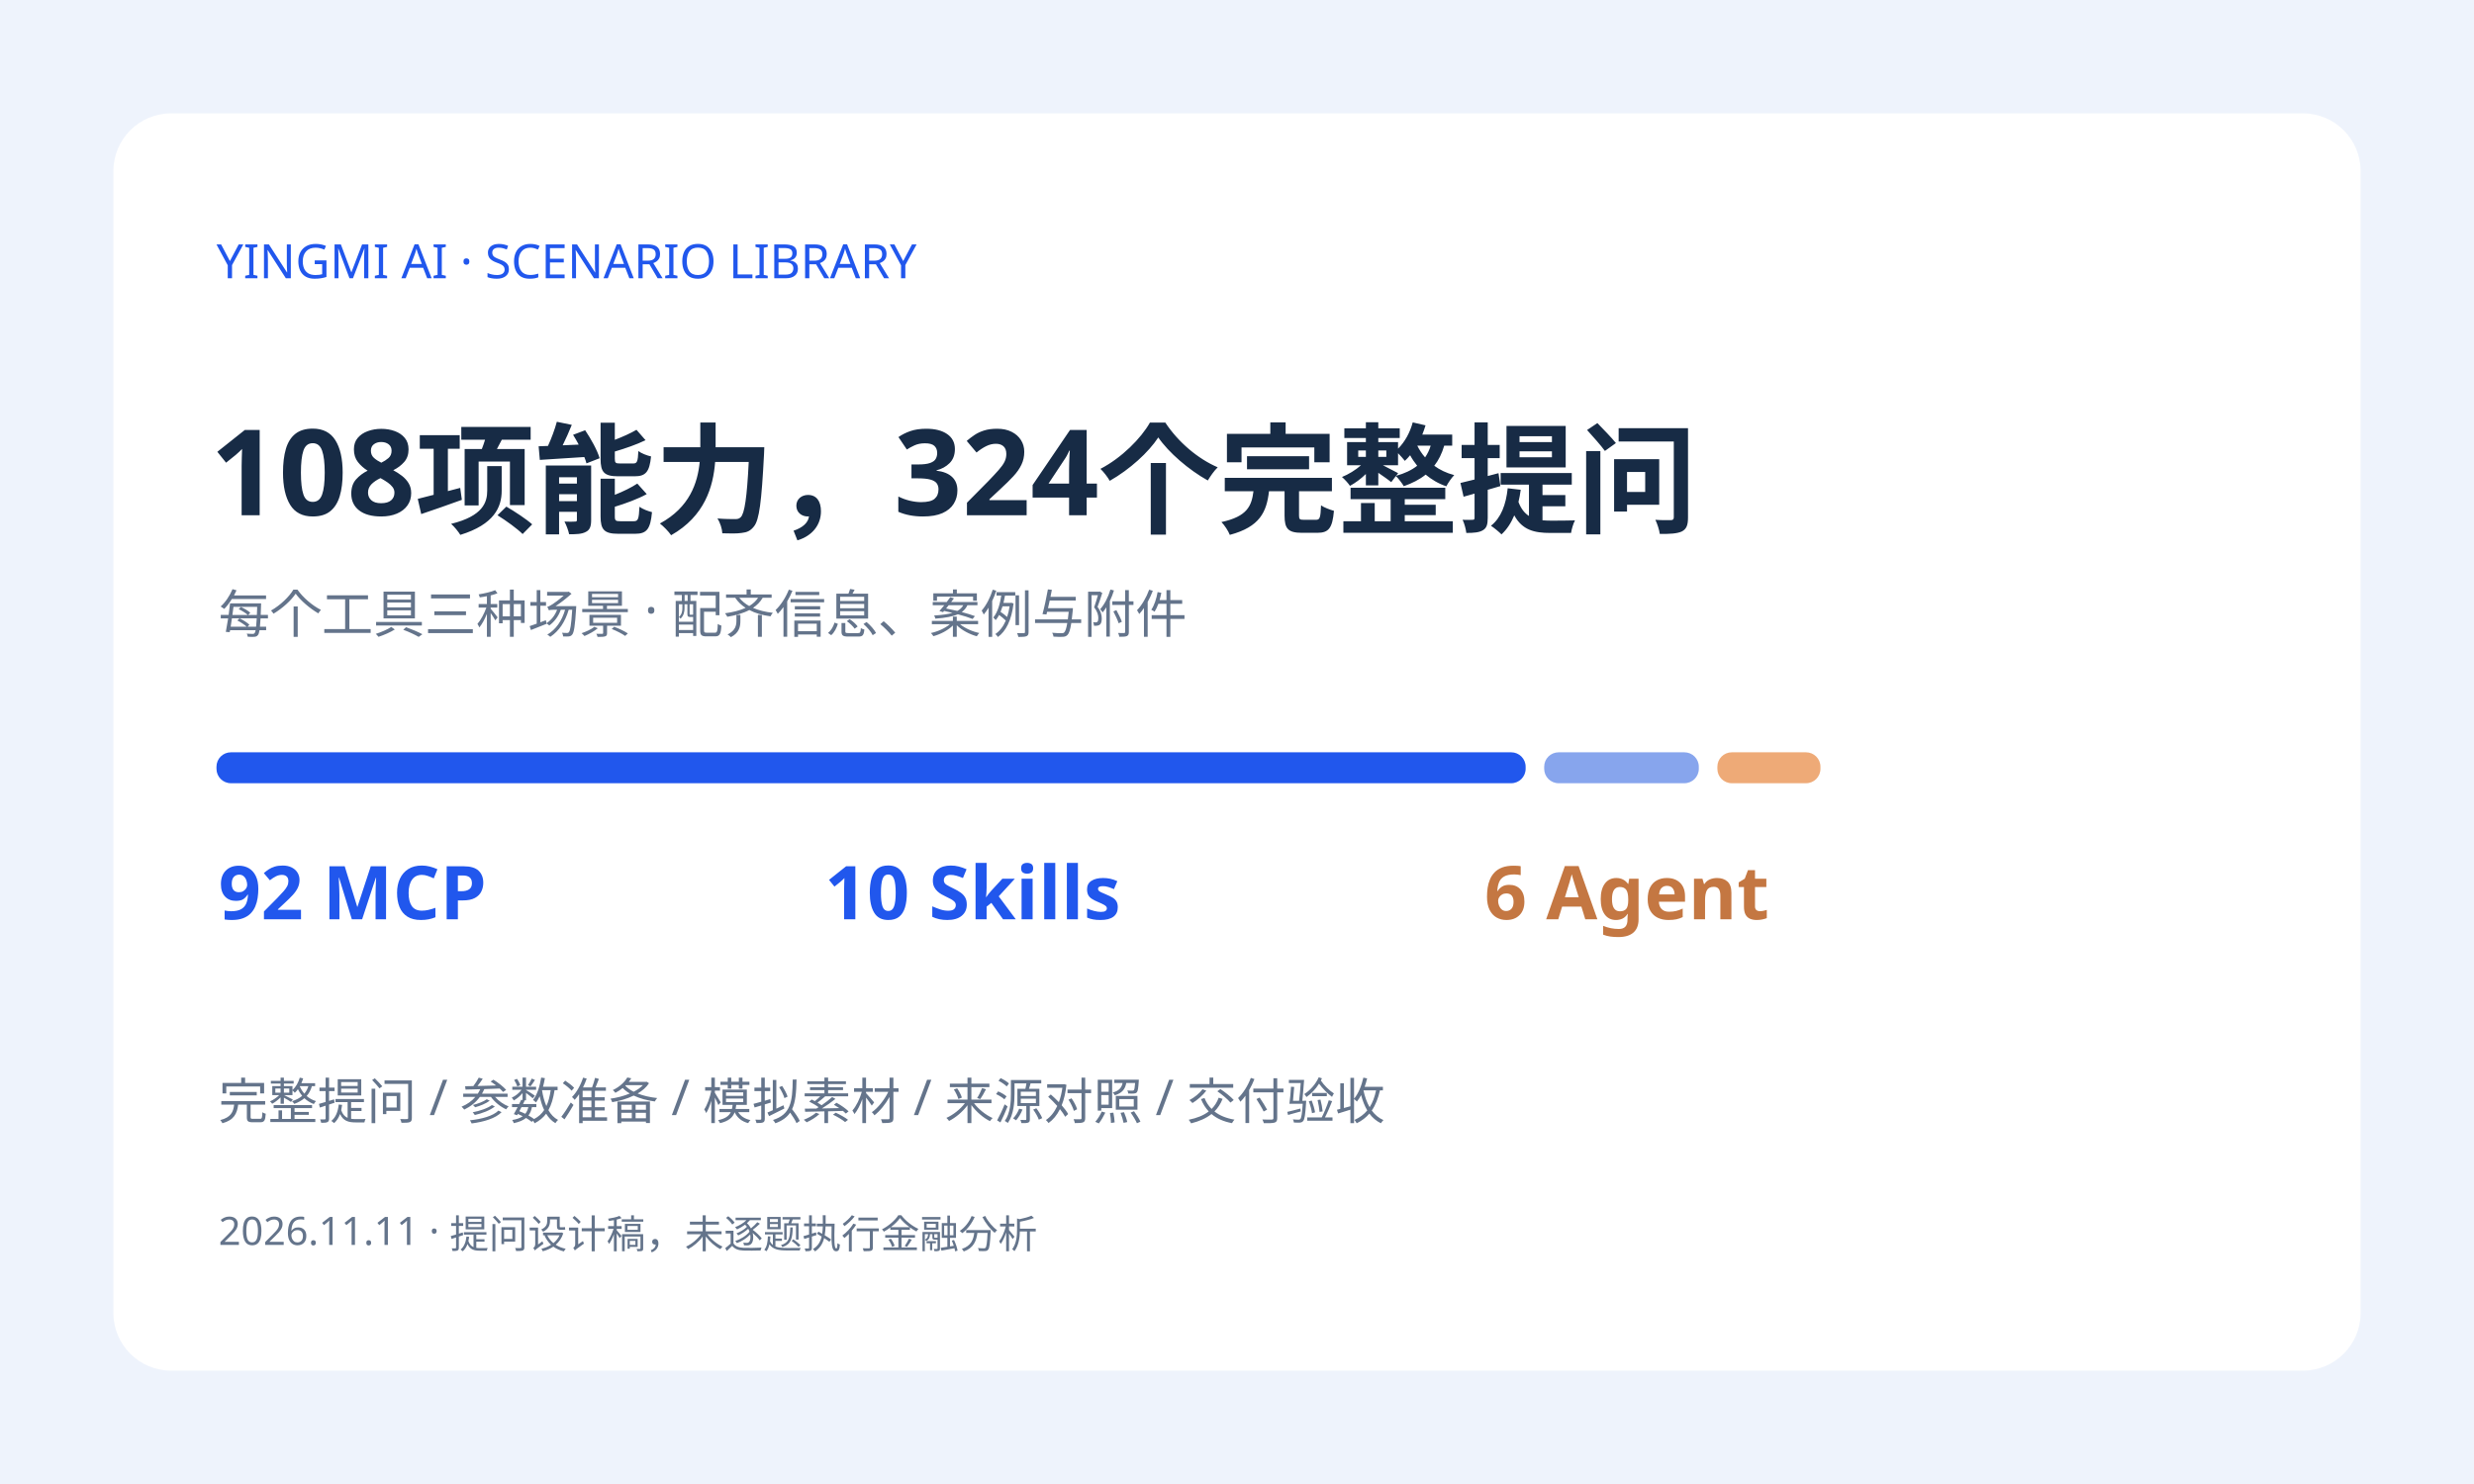
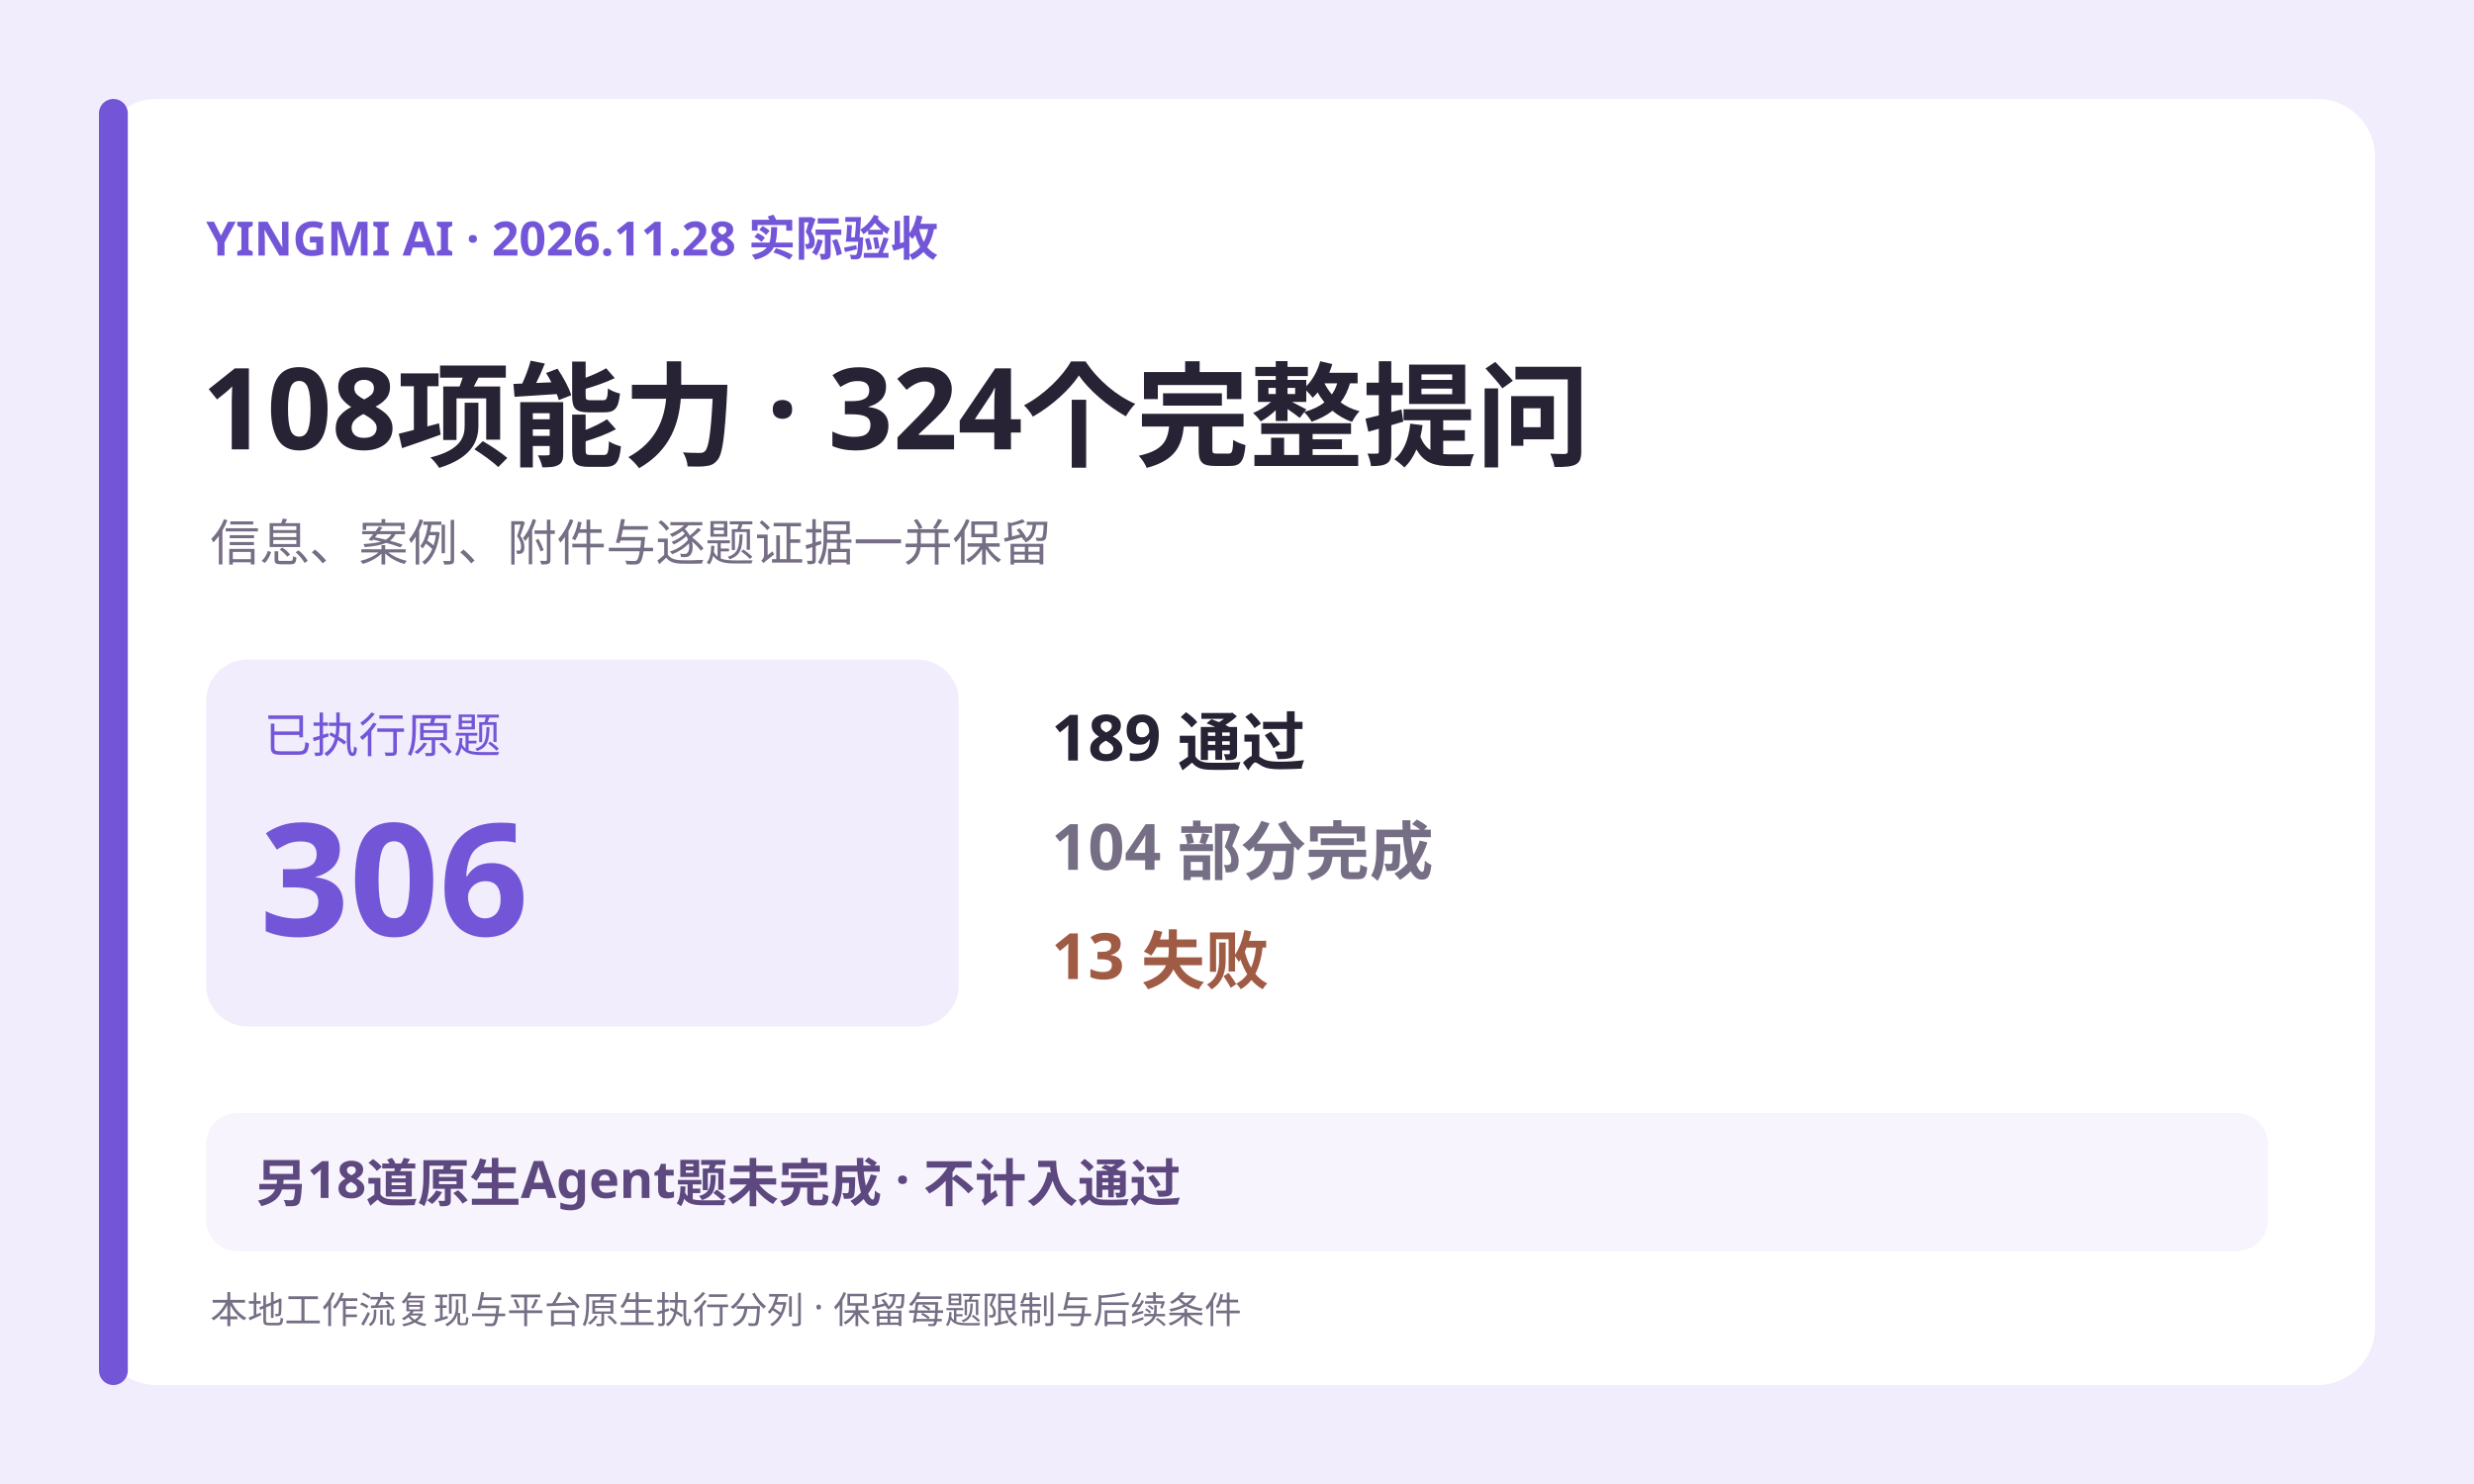
<svg xmlns="http://www.w3.org/2000/svg" width="1200" height="720" viewBox="0 0 1200 720">
-   <rect width="1200" height="720" fill="#eef3fc" />
-   <rect x="55" y="55" width="1090" height="610" rx="28" fill="white" />
-   <text x="105" y="135" fill="#2157ed" font-family="sans-serif" font-size="23">YINGMI AI · SCENARIO LIBRARY</text>
-   <text x="102" y="250" fill="#172b45" font-family="sans-serif" font-size="58" font-weight="700">108项能力，324个完整提问</text>
-   <text x="106" y="307" fill="#64748b" font-family="sans-serif" font-size="25">每个工具三种场景 · 配齐信息、案例与附件</text>
-   <rect x="105" y="365" width="635" height="15" rx="7" fill="#2157ed" />
-   <rect x="749" y="365" width="75" height="15" rx="7" fill="#87a5ed" />
-   <rect x="833" y="365" width="50" height="15" rx="7" fill="#eeaa77" />
-   <text x="106" y="446" fill="#2157ed" font-family="sans-serif" font-size="36" font-weight="700">92 MCP</text>
-   <text x="400" y="446" fill="#2157ed" font-family="sans-serif" font-size="36" font-weight="700">10 Skills</text>
-   <text x="720" y="446" fill="#c47742" font-family="sans-serif" font-size="36" font-weight="700">6 Agent</text>
-   <text x="106" y="543" fill="#64748b" font-family="sans-serif" font-size="24">完整提问 / 参数准备 / 模拟素材 / 来源对照 / 交付验收</text>
-   <text x="106" y="604" fill="#64748b" font-family="sans-serif" font-size="19">2026.11.11 · 提问设计稿，未逐题执行金融分析</text>
+   <rect width="1200" height="720" fill="#F1EDFC" />
+   <rect x="48" y="48" width="1104" height="624" rx="28" fill="#FFFFFF" />
+   <rect x="48" y="48" width="14" height="624" rx="7" fill="#7356D8" />
+   <g font-family="PingFang SC,Microsoft YaHei,sans-serif">
+     <text x="100" y="124" fill="#7356D8" font-size="23" font-weight="600">YINGMI AI · 2026.11.28 实际验收</text>
+     <text x="98" y="218" fill="#282334" font-size="55" font-weight="700">108项能力 · 324个完整提问</text>
+     <text x="102" y="272" fill="#766E85" font-size="24">信息、案例、附件与逐题证据一并保留</text>
+     <rect x="100" y="320" width="365" height="178" rx="20" fill="#F1EDFC" />
+     <text x="128" y="365" fill="#7356D8" font-size="23">已执行原题</text>
+     <text x="126" y="454" fill="#7356D8" font-size="76" font-weight="700">306</text>
+     <text x="510" y="369" fill="#282334" font-size="31" font-weight="700">189 通过</text>
+     <text x="510" y="422" fill="#766E85" font-size="31" font-weight="600">104 部分完成</text>
+     <text x="510" y="475" fill="#A05B45" font-size="31" font-weight="600">13 失败</text>
+     <rect x="100" y="540" width="1000" height="67" rx="15" fill="#F7F4FD" />
+     <text x="124" y="583" fill="#5D487F" font-size="25" font-weight="600">另18道原生Agent题未完成 · 不计入通过</text>
+     <text x="102" y="642" fill="#766E85" font-size="18">本地工作流复现与平台原生执行分列 · 保留每题限制与后续条件</text>
+   </g>
</svg>
